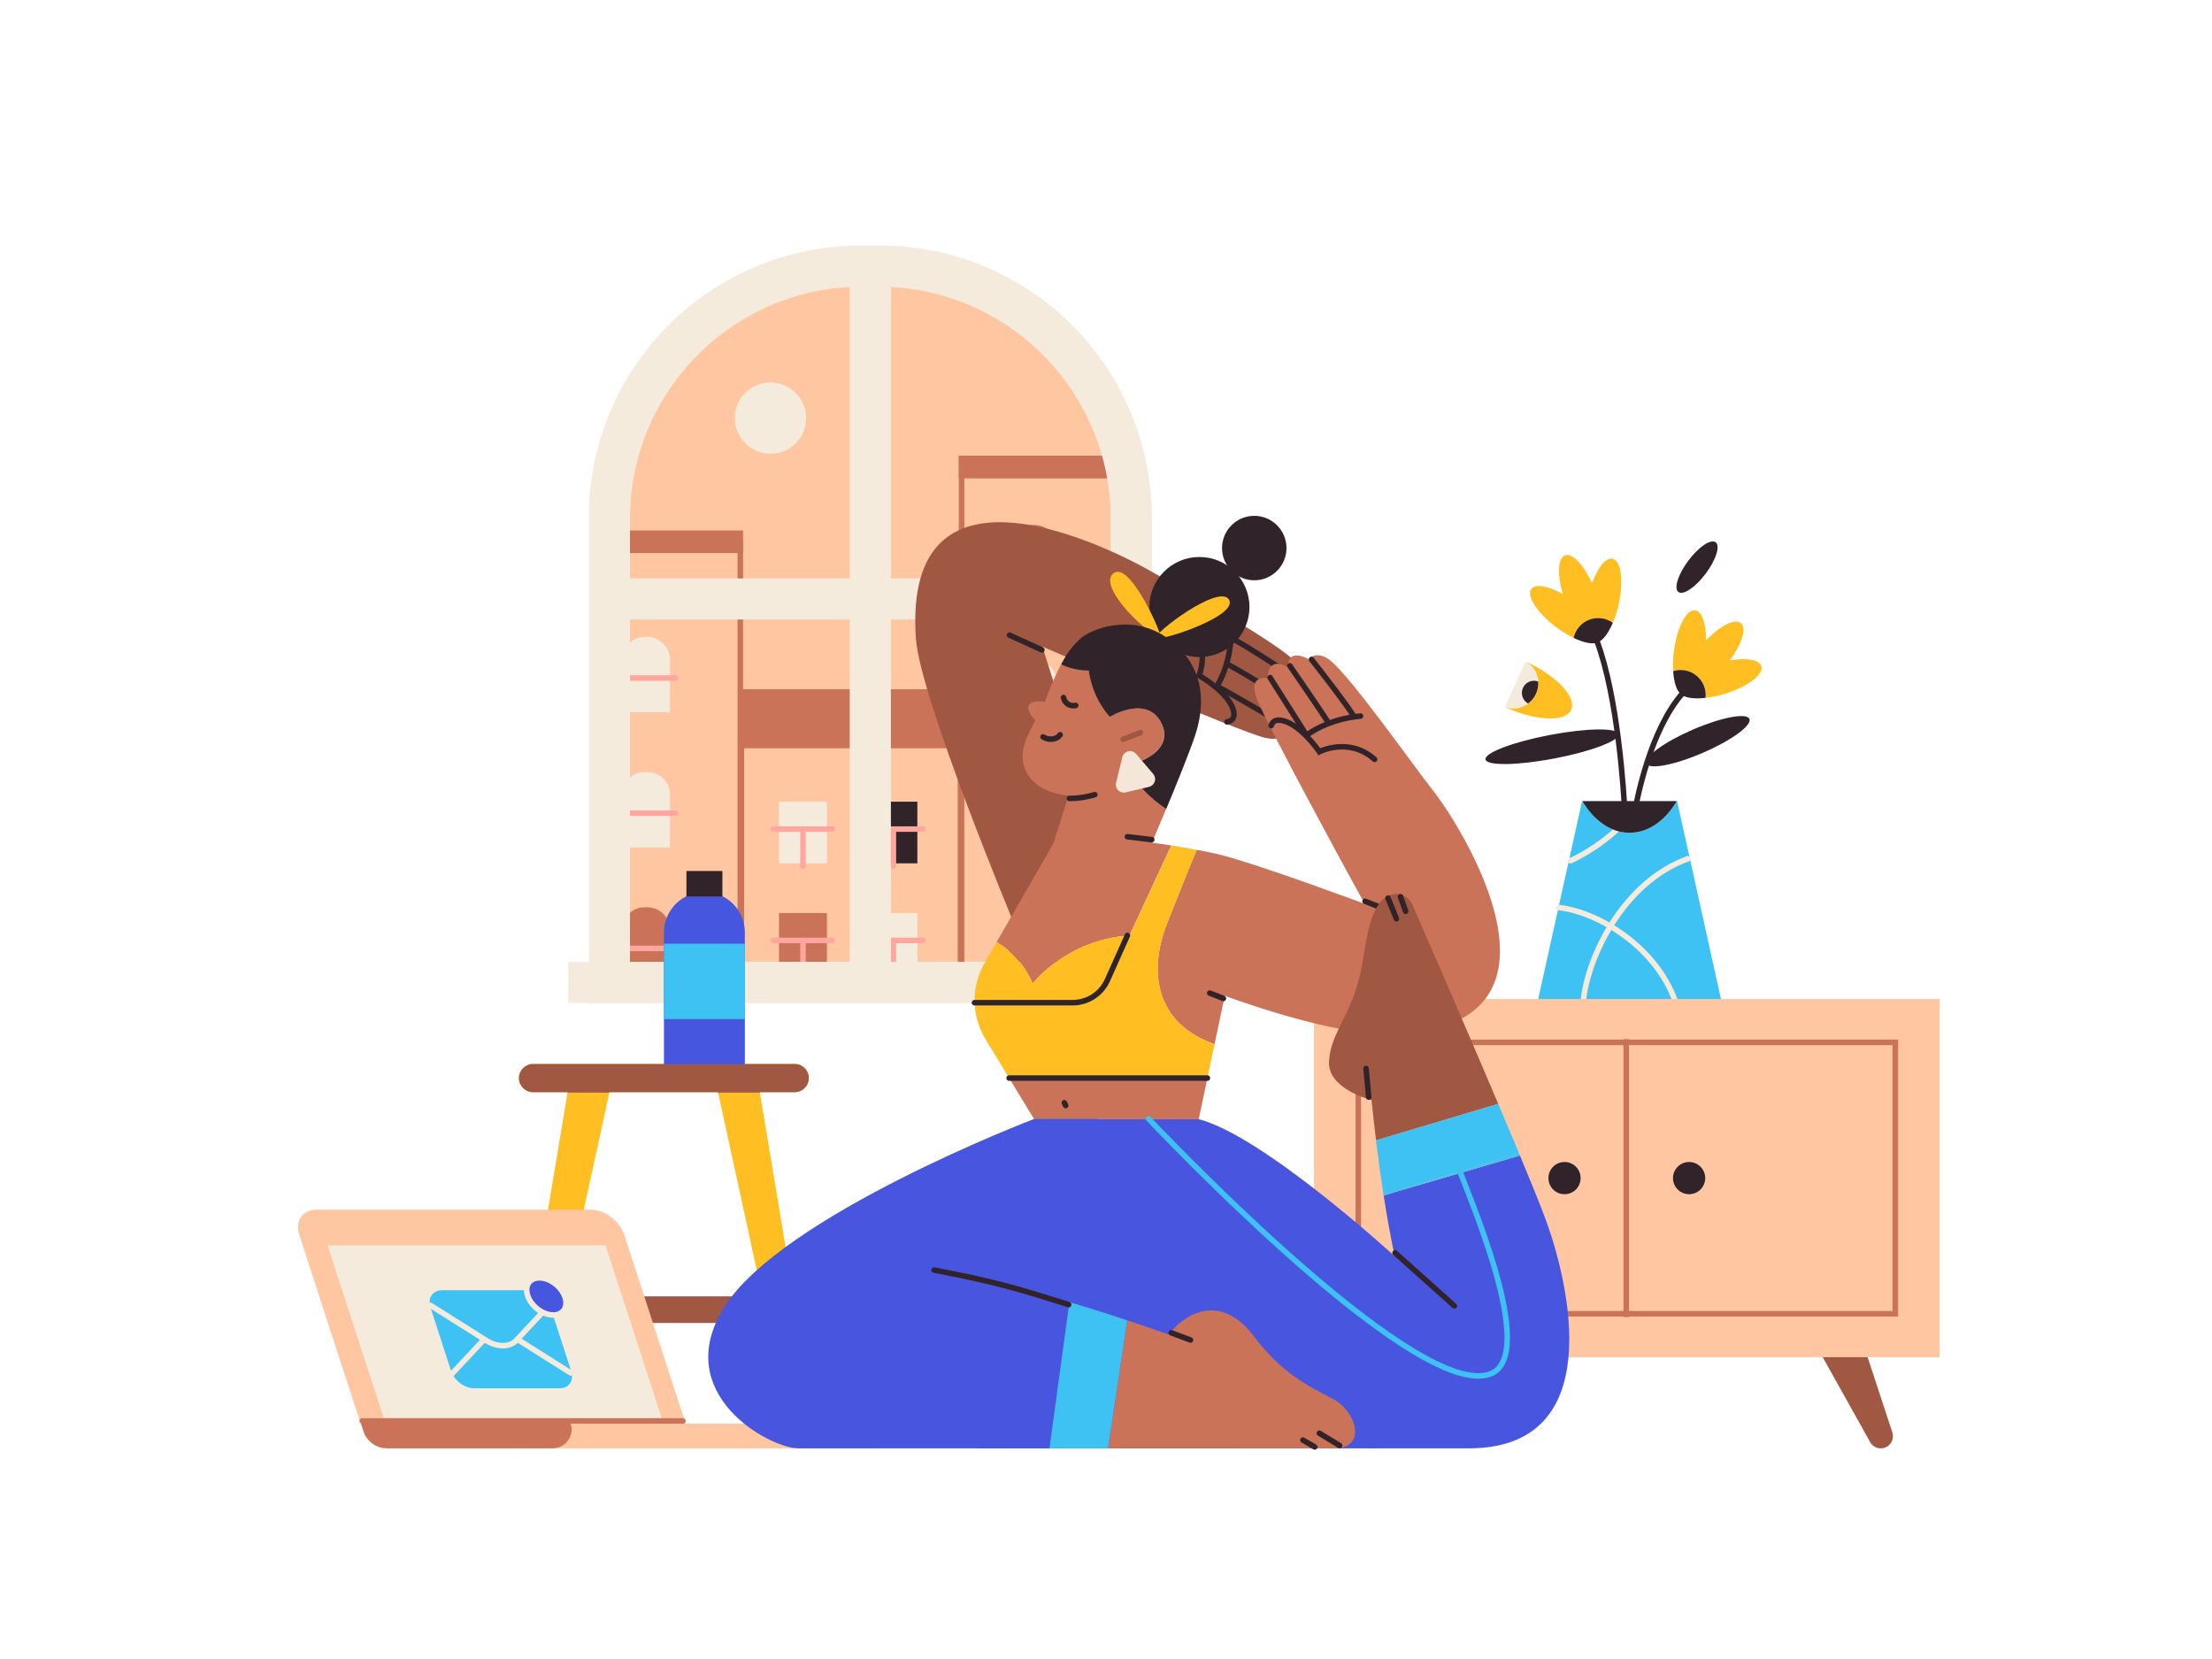
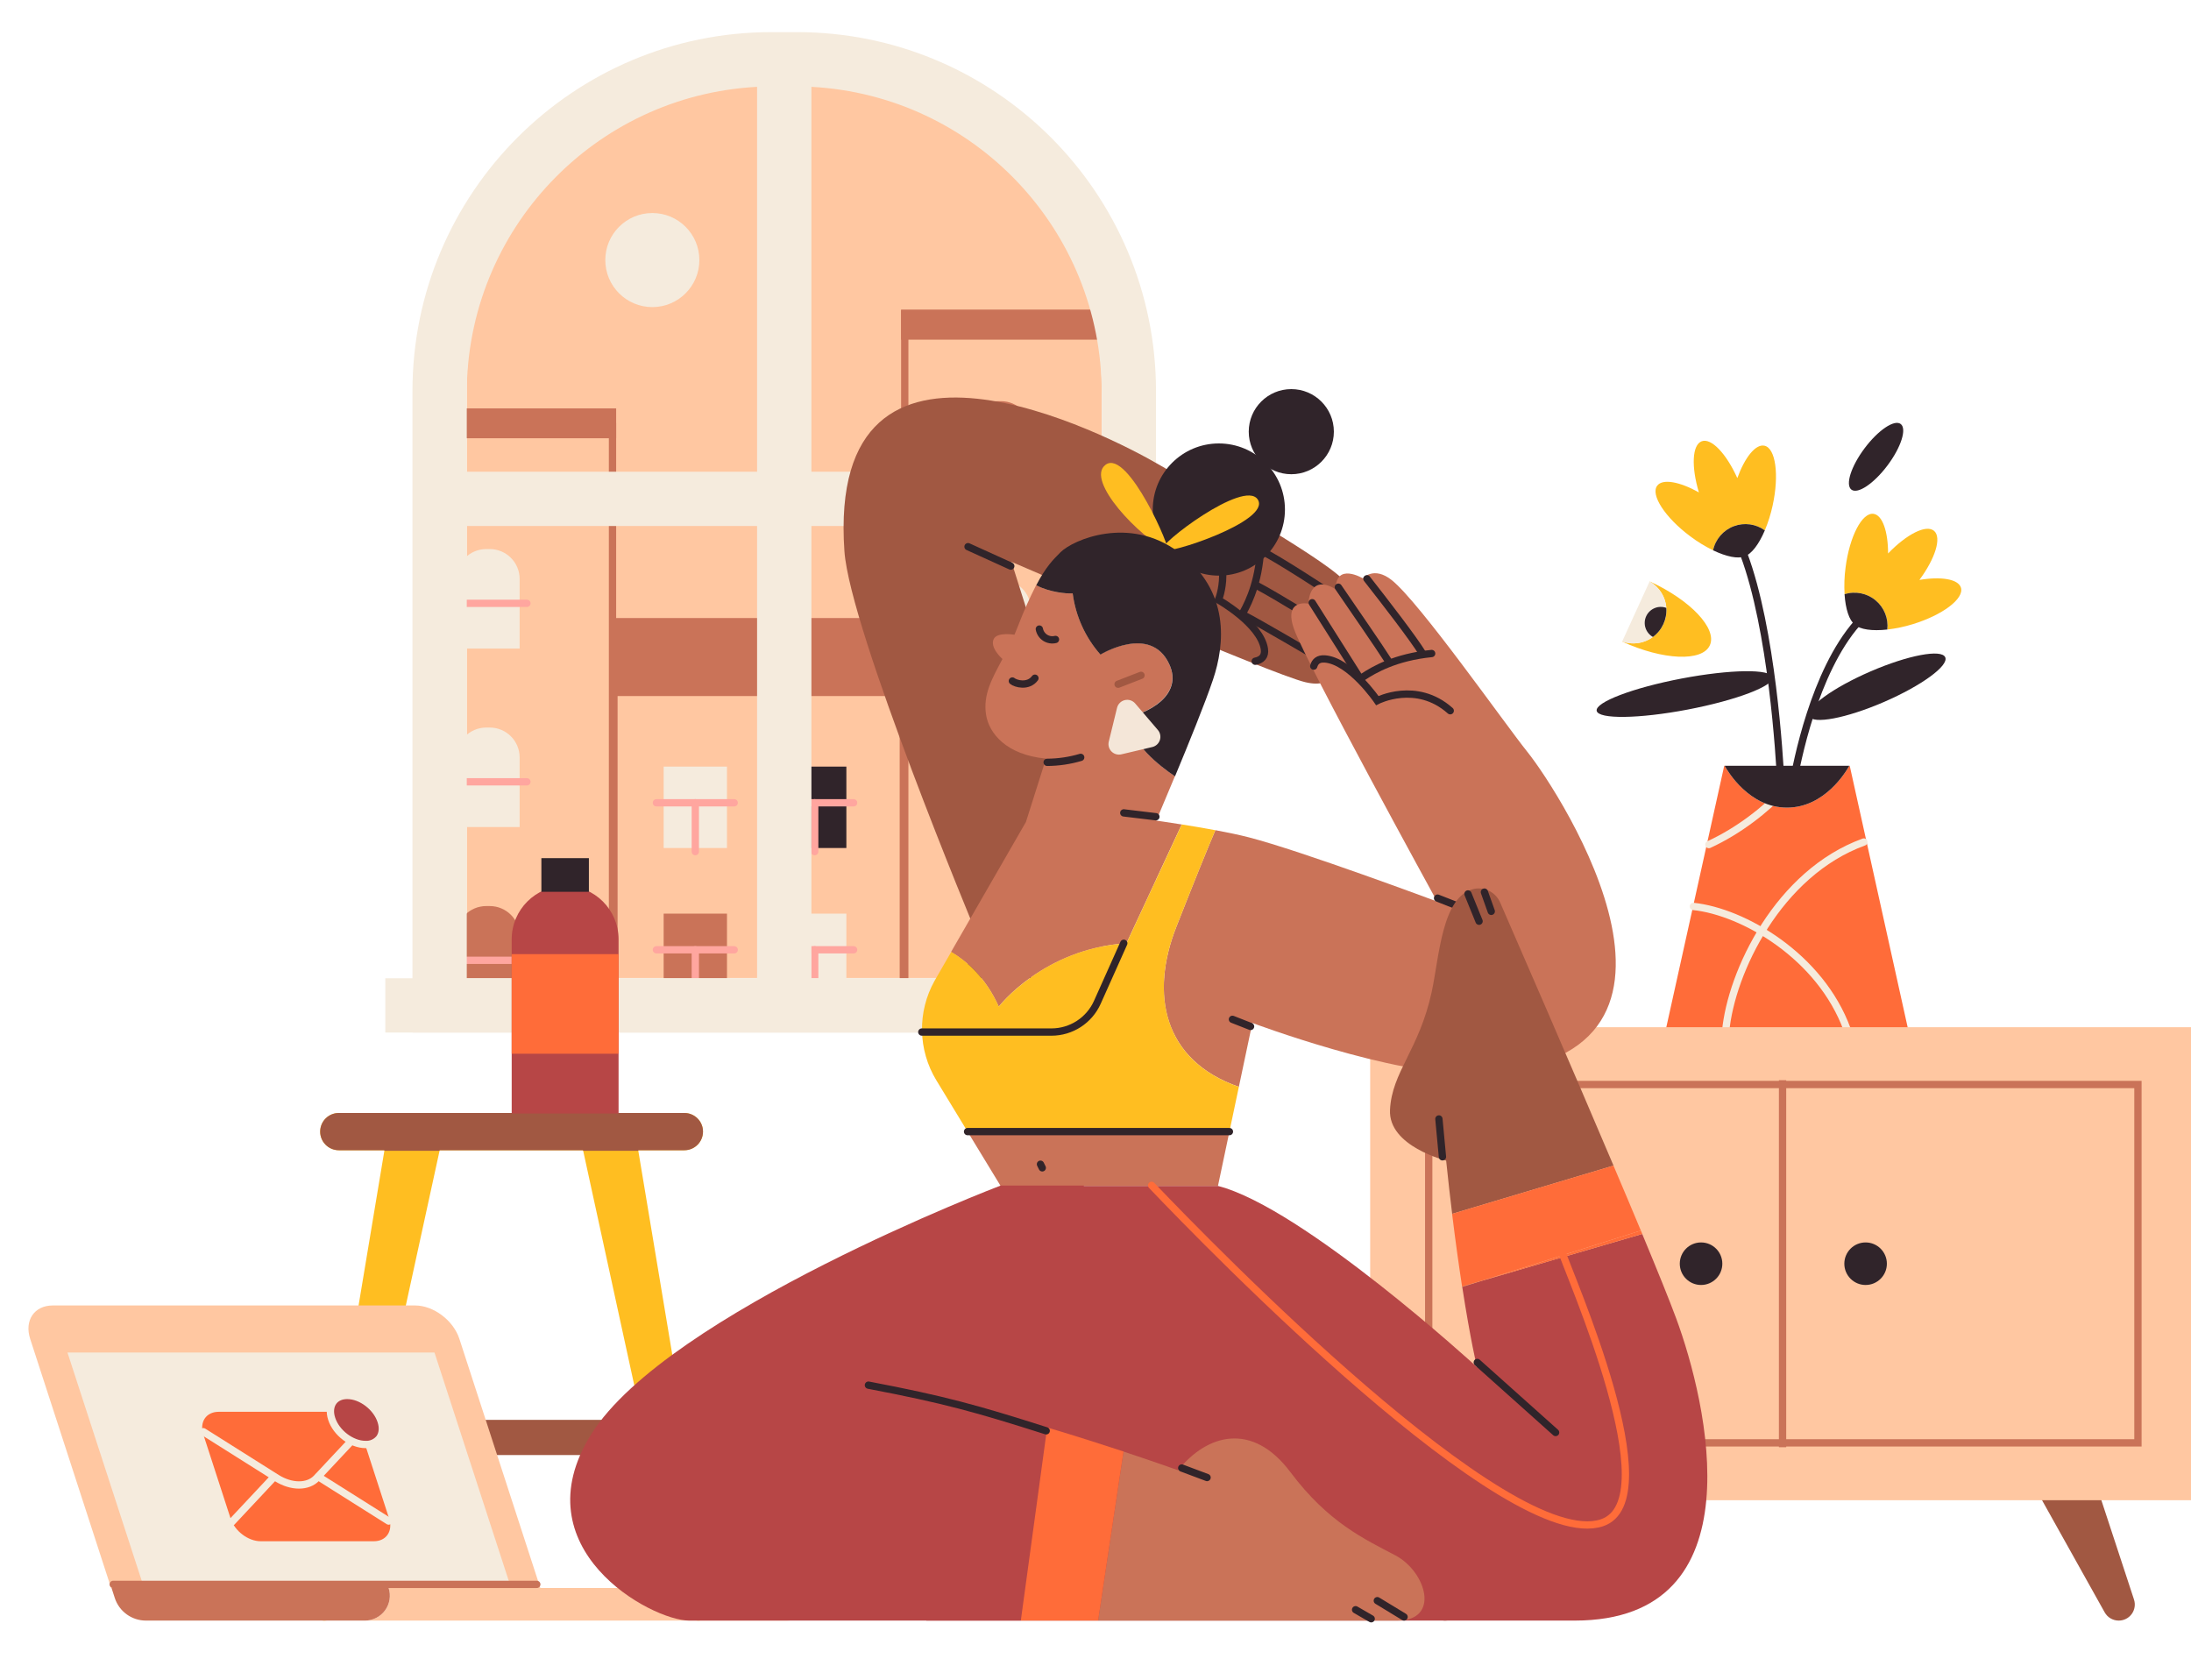
- <svg xmlns="http://www.w3.org/2000/svg" viewBox="0 0 1600 1200">
+ <svg xmlns="http://www.w3.org/2000/svg" viewBox="200 160 1200 920">
  <defs>
-     <style>.cls-1{fill:#ffc7a1;}.cls-2{fill:#ca7358;}.cls-11,.cls-12,.cls-14,.cls-15,.cls-18,.cls-3,.cls-7,.cls-8{fill:none;stroke-width:4px;}.cls-3{stroke:#ffa69f;}.cls-11,.cls-12,.cls-15,.cls-18,.cls-3,.cls-7,.cls-8{stroke-linecap:round;}.cls-18,.cls-3,.cls-8{stroke-linejoin:round;}.cls-4{fill:#f5ebdd;}.cls-5{fill:#30242a;}.cls-6{fill:#a15842;}.cls-7,.cls-8{stroke:#30242a;}.cls-11,.cls-12,.cls-14,.cls-15,.cls-7{stroke-miterlimit:10;}.cls-9{fill:#ffbe21;}.cls-10{fill:#3ec1f3;}.cls-11,.cls-14{stroke:#ca7358;}.cls-12{stroke:#f5ebdd;}.cls-13{fill:#4756df;}.cls-15{stroke:#a15842;}.cls-16{fill:#f4e6d8;}.cls-17{fill:#4856df;}.cls-18{stroke:#3ec1f3;}</style>
+     <style>.cls-1{fill:#ffc7a1;}.cls-2{fill:#ca7358;}.cls-11,.cls-12,.cls-14,.cls-15,.cls-18,.cls-3,.cls-7,.cls-8{fill:none;stroke-width:4px;}.cls-3{stroke:#ffa69f;}.cls-11,.cls-12,.cls-15,.cls-18,.cls-3,.cls-7,.cls-8{stroke-linecap:round;}.cls-18,.cls-3,.cls-8{stroke-linejoin:round;}.cls-4{fill:#f5ebdd;}.cls-5{fill:#30242a;}.cls-6{fill:#a15842;}.cls-7,.cls-8{stroke:#30242a;}.cls-11,.cls-12,.cls-14,.cls-15,.cls-7{stroke-miterlimit:10;}.cls-9{fill:#ffbe21;}.cls-10{fill:#ff6c39;}.cls-11,.cls-14{stroke:#ca7358;}.cls-12{stroke:#f5ebdd;}.cls-13{fill:#b74646;}.cls-15{stroke:#a15842;}.cls-16{fill:#f4e6d8;}.cls-17{fill:#b74646;}.cls-18{stroke:#ff6c39;}</style>
  </defs>
  <g id="Layer_11" data-name="Layer 11">
    <path class="cls-1" d="M619.93,207.16H639.1A164.31,164.31,0,0,1,803.41,371.47V695.65a0,0,0,0,1,0,0H455.62a0,0,0,0,1,0,0V371.47A164.31,164.31,0,0,1,619.93,207.16Z" />
    <path class="cls-2" d="M692.75,502.63v198.1H538.25V502.63h154.5m4-4H534.25v206.1h162.5V498.63Z" />
    <rect class="cls-2" x="534.25" y="498.63" width="162.5" height="42.61" />
    <path class="cls-2" d="M533.47,395.62v306.1H440.4V395.62h93.07m4-4H436.4v314.1H537.47V391.62Z" />
    <path class="cls-2" d="M820.32,333.69v367H697.53v-367H820.32m4-4H693.53v375H824.32v-375Z" />
    <path class="cls-2" d="M746.32,379.73h1.91a16.38,16.38,0,0,1,16.38,16.38v38.11a0,0,0,0,1,0,0H729.94a0,0,0,0,1,0,0V396.11A16.38,16.38,0,0,1,746.32,379.73Z" />
    <line class="cls-3" x1="725.98" y1="409.45" x2="768.58" y2="409.45" />
    <path class="cls-4" d="M746.32,477.49h1.91a16.38,16.38,0,0,1,16.38,16.38V532a0,0,0,0,1,0,0H729.94a0,0,0,0,1,0,0V493.88a16.38,16.38,0,0,1,16.38-16.38Z" />
    <line class="cls-3" x1="725.98" y1="507.22" x2="768.58" y2="507.22" />
    <path class="cls-4" d="M746.32,575.26h1.91a16.38,16.38,0,0,1,16.38,16.38v38.11a0,0,0,0,1,0,0H729.94a0,0,0,0,1,0,0V591.64A16.38,16.38,0,0,1,746.32,575.26Z" />
    <line class="cls-3" x1="725.98" y1="604.98" x2="768.58" y2="604.98" />
    <path class="cls-5" d="M746.32,673h1.91a16.38,16.38,0,0,1,16.38,16.38v35a0,0,0,0,1,0,0H729.94a0,0,0,0,1,0,0v-35A16.38,16.38,0,0,1,746.32,673Z" />
    <path class="cls-4" d="M466.32,460.73h1.91a16.38,16.38,0,0,1,16.38,16.38v38.11a0,0,0,0,1,0,0H449.94a0,0,0,0,1,0,0V477.11a16.38,16.38,0,0,1,16.38-16.38Z" />
    <line class="cls-3" x1="445.98" y1="490.45" x2="488.58" y2="490.45" />
    <path class="cls-4" d="M466.32,558.49h1.91a16.38,16.38,0,0,1,16.38,16.38V613a0,0,0,0,1,0,0H449.94a0,0,0,0,1,0,0V574.88A16.38,16.38,0,0,1,466.32,558.49Z" />
    <line class="cls-3" x1="445.98" y1="588.22" x2="488.58" y2="588.22" />
    <path class="cls-2" d="M466.32,656.26h1.91a16.38,16.38,0,0,1,16.38,16.38v38.11a0,0,0,0,1,0,0H449.94a0,0,0,0,1,0,0V672.64A16.38,16.38,0,0,1,466.32,656.26Z" />
    <line class="cls-3" x1="445.98" y1="685.98" x2="488.58" y2="685.98" />
    <rect class="cls-2" x="693.53" y="329.69" width="130.79" height="16.35" />
    <rect class="cls-2" x="436.4" y="383.69" width="101.07" height="16.35" />
    <rect class="cls-4" x="563.48" y="579.88" width="34.68" height="44.59" />
    <line class="cls-3" x1="559.51" y1="599.7" x2="602.12" y2="599.7" />
    <line class="cls-3" x1="580.82" y1="626.45" x2="580.82" y2="599.7" />
    <rect class="cls-2" x="563.48" y="660.41" width="34.68" height="44.59" />
    <line class="cls-3" x1="559.51" y1="680.22" x2="602.12" y2="680.22" />
    <line class="cls-3" x1="580.82" y1="706.98" x2="580.82" y2="680.22" />
    <rect class="cls-5" x="628.87" y="579.88" width="34.68" height="44.59" />
    <line class="cls-3" x1="624.91" y1="599.7" x2="667.52" y2="599.7" />
    <line class="cls-3" x1="646.21" y1="626.45" x2="646.21" y2="599.7" />
    <rect class="cls-4" x="628.87" y="660.41" width="34.68" height="44.59" />
    <line class="cls-3" x1="624.91" y1="680.22" x2="667.52" y2="680.22" />
    <line class="cls-3" x1="646.21" y1="706.98" x2="646.21" y2="680.22" />
    <circle class="cls-4" cx="557.28" cy="302.44" r="25.76" />
    <rect class="cls-4" x="411.03" y="695.81" width="436.97" height="29.73" />
    <path class="cls-4" d="M636.42,177.59H622.61C514,177.59,425.9,265.67,425.9,374.31V725.54H833.14V374.31C833.14,265.67,745.06,177.59,636.42,177.59ZM614.65,695.81h-159V448.1h159Zm0-277.44h-159V375.32a168,168,0,0,1,159-167.76ZM803.41,695.81h-159V448.1h159Zm0-277.44h-159V207.56a168,168,0,0,1,159,167.76Z" />
    <path class="cls-6" d="M734.15,669.7s-68.66-164.8-71.66-207.76c-10.08-144.59,146.78-62.22,171.31-48,17.86,10.36,87.9,49.55,101.88,63.52,9,9,2.74,15.67,2.74,15.67s10.51,13.8-4.27,15.44c10.51,13.8-6.25,15.67-6.25,15.67s4.49,13.47-12.92,9.42c-18.76-4.37-161-65.94-161-65.94s31.78,100.33,41.7,132.07Z" />
    <path class="cls-7" d="M887.48,522.17c3.38-.67,5.66-2.62,5-6.81-2.15-13.76-25.14-26.76-25.14-26.76s9.22-22.19-8.88-39.33" />
    <path class="cls-7" d="M927.67,523.53c-8.25-4.83-38.49-22.52-45.66-26.2" />
    <path class="cls-7" d="M934.43,508.12c-10.32-6.18-35.46-21.83-45.84-27.27" />
    <path class="cls-7" d="M938.18,491.22c-13-8.62-37.52-24.59-47.22-29.49" />
    <path class="cls-7" d="M880.85,495.43c3.46-6.26,9.38-18.7,9.7-38.64" />
    <line class="cls-8" x1="753.6" y1="470.06" x2="730.18" y2="459.42" />
    <rect class="cls-6" x="470.44" y="864.01" width="19.27" height="166.61" transform="translate(-467.24 1427.39) rotate(-90)" />
    <path class="cls-9" d="M590.82,1037.65,549.55,790h25.28a10.2,10.2,0,0,0,0-20.4H385.56a10.2,10.2,0,0,0,0,20.4h25l-41.27,247.63a8.56,8.56,0,0,0,8.44,10h0a8.57,8.57,0,0,0,8.37-6.74L440.81,790h78.53L574,1040.88a8.55,8.55,0,0,0,8.36,6.74h0A8.56,8.56,0,0,0,590.82,1037.65Z" />
    <path class="cls-6" d="M574.83,790a10.2,10.2,0,0,0,0-20.4H385.56a10.2,10.2,0,0,0,0,20.4h25l-.05.31h30.19l.07-.31h78.53l.07.31H549.6l-.05-.31Z" />
    <path class="cls-1" d="M495.94,1029.76H260.86L216.53,893.34c-3.29-10.12,2.25-18.32,12.36-18.32H427.34c10.12,0,21,8.2,24.27,18.32Z" />
    <path class="cls-1" d="M644,1029.76H412.85a13.65,13.65,0,0,1-13,17.86H631A13.64,13.64,0,0,0,644,1029.76Z" />
    <path class="cls-2" d="M412.85,1029.76H261.09l1.77,5.46a17.94,17.94,0,0,0,17.06,12.4h120A13.65,13.65,0,0,0,412.85,1029.76Z" />
    <polygon class="cls-4" points="479.92 1029.76 278.91 1029.76 236.96 900.81 437.97 900.81 479.92 1029.76" />
    <path class="cls-10" d="M404.72,1004.16H342.8c-6.88,0-14.26-5.58-16.5-12.45l-14.93-46c-2.23-6.87,1.53-12.45,8.41-12.45H381.7c6.87,0,14.25,5.58,16.49,12.45l14.93,46C415.35,998.58,411.59,1004.16,404.72,1004.16Z" />
    <line class="cls-11" x1="262" y1="1027.78" x2="494" y2="1027.78" />
    <path class="cls-12" d="M397.82,943.51,373.4,969.59c-4.73,5-13.74,5-21.75,0l-40.32-25.42" />
    <line class="cls-12" x1="374.36" y1="968.83" x2="412.86" y2="993.1" />
    <line class="cls-12" x1="326.92" y1="993.69" x2="349.94" y2="969.1" />
    <path class="cls-13" d="M400.19,951.16c-7.7,0-16-6.3-18.54-14-1.18-3.64-.87-7,.88-9.39,1.61-2.2,4.32-3.42,7.64-3.42,7.7,0,16,6.3,18.53,14.05,1.19,3.64.88,7-.88,9.38C406.22,949.94,403.51,951.16,400.19,951.16Z" />
    <path class="cls-4" d="M390.17,926.3c6.78,0,14.4,5.8,16.63,12.66,1,3,.77,5.72-.59,7.6a7.17,7.17,0,0,1-6,2.6c-6.79,0-14.4-5.8-16.63-12.67-1-3-.77-5.71.59-7.59,1.22-1.68,3.35-2.6,6-2.6m0-4c-8.52,0-13.19,6.91-10.42,15.43s11.92,15.43,20.44,15.43,13.19-6.91,10.42-15.43-11.92-15.43-20.44-15.43Z" />
    <path class="cls-10" d="M1213.09,579.44h-.25c-1.78,3.22-13.51,22.91-34.12,22.91s-32.34-19.69-34.13-22.91h-.24l-32.08,144.81h132.9Z" />
    <path class="cls-12" d="M1127.47,656.47c27.22,2.85,69.49,27.16,84.18,67.36" />
    <path class="cls-12" d="M1145.11,725c3.05-32.75,29-86.88,75.7-103.81" />
    <path class="cls-12" d="M1178.23,591.68c-11.47,12.09-25.93,23.35-42.29,30.91" />
    <path class="cls-5" d="M1178.72,602.35c20.61,0,32.34-19.69,34.12-22.91h-68.25C1146.38,582.66,1158.1,602.35,1178.72,602.35Z" />
    <path class="cls-6" d="M991.46,1047.62h0a8.79,8.79,0,0,1-8.35-11.54l27.58-83.92a8.78,8.78,0,0,1,8.35-6h19.3a8.79,8.79,0,0,1,7.68,13.08l-46.88,83.92A8.81,8.81,0,0,1,991.46,1047.62Z" />
    <path class="cls-6" d="M1360.43,1047.62h0a8.79,8.79,0,0,0,8.35-11.54l-27.58-83.92a8.79,8.79,0,0,0-8.35-6h-19.31a8.79,8.79,0,0,0-7.67,13.08l46.88,83.92A8.8,8.8,0,0,0,1360.43,1047.62Z" />
    <rect class="cls-1" x="950.44" y="722.61" width="452.56" height="259.08" />
    <path class="cls-2" d="M1368.94,756V948.28H984.5V756h384.44m4-4H980.5V952.28h392.44V752Z" />
    <line class="cls-14" x1="1176.3" y1="751.64" x2="1176.3" y2="952.66" />
    <circle class="cls-5" cx="1221.78" cy="852.15" r="11.65" />
    <circle class="cls-5" cx="1131.66" cy="852.15" r="11.65" />
    <path class="cls-13" d="M509.52,645.2h0a29.27,29.27,0,0,1,29.27,29.27v95.41a0,0,0,0,1,0,0H480.25a0,0,0,0,1,0,0V674.47A29.27,29.27,0,0,1,509.52,645.2Z" />
    <rect class="cls-10" x="480.25" y="682.59" width="58.55" height="54.55" />
    <rect class="cls-5" x="496.51" y="630.02" width="26.02" height="18.43" />
    <circle class="cls-5" cx="867.56" cy="439.08" r="36.2" />
    <path class="cls-9" d="M839.45,461.46c2.89,1.31-21.62-56-33.9-46.92C794,423.05,824.83,454.81,839.45,461.46Z" />
    <path class="cls-9" d="M836.34,461.35c2.4,3,60.25-16,52.52-27.78C881.44,422.27,833.94,458.37,836.34,461.35Z" />
    <circle class="cls-5" cx="907.24" cy="396.43" r="23.31" />
    <polygon class="cls-2" points="748.04 809.56 867.07 809.56 873.35 779.8 729.93 779.8 748.04 809.56" />
    <path class="cls-2" d="M747,711.36s24.31-31.74,69.93-34.72l30.29-65.07c-8.09-1.29-13.92-2.11-13.92-2.11,1.2-2.9,5.28-12.5,10.21-24.34-8.92-5.93-23.49-17.59-26.86-32.3,10.7-1.61,32-11.71,23.59-29.38-10.3-21.67-37.56-5-37.56-5A62.87,62.87,0,0,1,787.5,485c-3.31.34-12.79-.67-19.52-4.31l-.45-.26a229,229,0,0,0-9.68,21.73c-.75,1.9-1.47,3.74-2.23,5.49,0,0-9.41-1.6-11.34,2.29-2.39,4.8,4.77,11,4.77,11-5.72,10.76-10.79,19.57-8.95,30.73,1.62,9.85,10.91,21.82,32.8,23.82l-11,34.71-41,71.19C728.94,686.1,739.74,695.07,747,711.36Z" />
    <path class="cls-2" d="M1036.68,572c-12.91-16.11-59-81.89-74.39-94.23-9.92-7.94-15.87-1-15.87-1s-14.88-8.93-14.88,5.95c-14.88-8.93-14.88,7.93-14.88,7.93s-13.89-3-7.93,13.89c6.41,18.16,78.36,149.24,78.36,149.24s-74.4-27.77-103.16-35.17c-5.28-1.36-11.75-2.7-18.28-3.92-4.21,9.86-10.79,26-21.4,53-14.4,36.55-7.4,73.09,34.27,87.59l7.39-35s77,28.94,120,27.77C1151.74,744.09,1054.54,594.31,1036.68,572Z" />
    <path class="cls-5" d="M787.5,485a62.87,62.87,0,0,0,15.22,33.53s27.26-16.72,37.56,5c8.41,17.67-12.89,27.77-23.59,29.38,3.37,14.71,17.94,26.37,26.86,32.3,7.32-17.59,16.5-40.14,20.82-53,6.39-19.06,9.69-48.6-19-69.94-26.85-19.93-57.62-6.71-64.56.23-4.12,4.12-8,8-13.24,18l.45.26C774.71,484.29,784.19,485.3,787.5,485Z" />
    <path class="cls-9" d="M844.25,667.72c10.61-26.94,17.19-43.12,21.4-53-6.44-1.21-12.93-2.3-18.39-3.17L817,676.64c-45.62,3-69.93,34.72-69.93,34.72-7.3-16.29-18.1-25.26-26.09-30l-9.14,15.87a54.11,54.11,0,0,0,1,54.48l17.08,28.07H873.35l5.17-24.49C836.85,740.81,829.85,704.27,844.25,667.72Z" />
    <path class="cls-7" d="M773.52,577.54a65.87,65.87,0,0,0,18.38-2.72" />
    <path class="cls-7" d="M919.53,524.85c.73-2.54,2.53-4.19,6.06-3.94,13.89,1,28.76,22.82,28.76,22.82s21.35-11,39.94,5.55" />
    <path class="cls-7" d="M918.68,490.11c7.76,12.23,22.18,35,25.75,40.72" />
    <path class="cls-7" d="M933,481.62c8,11.78,22,31.88,27.31,40.29" />
    <path class="cls-7" d="M948.66,477c10,12.76,25.32,32.56,30.49,41" />
    <path class="cls-7" d="M946.42,530.83c6-4,17.85-10.91,37.69-12.89" />
    <line class="cls-7" x1="833.07" y1="607.34" x2="815.49" y2="605.23" />
    <line class="cls-7" x1="770.85" y1="799.64" x2="769.86" y2="797.66" />
    <line class="cls-7" x1="884.93" y1="722.2" x2="875" y2="718.3" />
    <line class="cls-7" x1="1009.9" y1="660.77" x2="987.35" y2="651.91" />
    <line class="cls-8" x1="873.35" y1="779.8" x2="729.93" y2="779.8" />
    <path class="cls-8" d="M815.49,676.64,801,709a27.55,27.55,0,0,1-25.13,16.27h-71" />
    <path class="cls-7" d="M754.47,533c1.71,1.47,8.65,3.47,12.36-1.54" />
    <line class="cls-15" x1="824.93" y1="529.89" x2="812.37" y2="534.76" />
    <path class="cls-8" d="M778.08,510.24a7.21,7.21,0,0,1-8.84-5.7" />
    <path class="cls-16" d="M811.82,547.6l-4.54,18.55a5.75,5.75,0,0,0,6.92,7l16.95-4a5.75,5.75,0,0,0,3-9.34l-12.41-14.51A5.75,5.75,0,0,0,811.82,547.6Z" />
    <line class="cls-5" x1="662.81" y1="984.13" x2="662.81" y2="984.13" />
    <path class="cls-8" d="M850,978.62c-9.92-11.91-44.43-55-44.43-55" />
    <path class="cls-17" d="M1118,882c-3.64-9.84-10.32-26.33-18.56-46.13L1011,861.68l-10.14,3.2c4.56,29.49,8.06,43.87,8.06,43.87s-95.22-87.29-141.84-99.19H748l-40.67,238.06h355.1C1163.65,1047.62,1134.88,927.6,1118,882Z" />
    <path class="cls-6" d="M1021.71,654.49a12.87,12.87,0,0,0-14.42-7.63c-17.63,3.94-19,37.32-23.18,56.56-6.94,31.75-21.82,43.65-22.81,64.48-1,20,30.75,27.77,30.75,27.77q1.62,15.71,3.29,29.17l88.38-26.42C1059.48,741.28,1030.77,675.27,1021.71,654.49Z" />
    <path class="cls-6" d="M1000.81,864.65l0,.23,10.14-3.2Z" />
    <path class="cls-10" d="M1099.46,835.84c-.26-.61-.51-1.23-.77-1.85L1011,861.68Z" />
    <path class="cls-10" d="M1098.69,834c-4.61-11.06-9.69-23.11-15-35.57l-88.38,26.42c1.89,15.44,3.76,28.69,5.47,39.81l10.18-3Z" />
    <path class="cls-18" d="M830.74,809.25c31.7,33.25,195.62,201.8,246.61,184.8,37.23-12.41-17.59-134.68-22.81-150.77" />
    <path class="cls-8" d="M1052,944.6c-11.49-10.3-32-28.67-42.9-38.37" />
    <line class="cls-8" x1="988.08" y1="772.86" x2="990.02" y2="793.59" />
    <line class="cls-8" x1="1013" y1="648.62" x2="1016.76" y2="659.16" />
    <line class="cls-8" x1="1004" y1="649.62" x2="1010.08" y2="664.57" />
    <path class="cls-17" d="M773.53,941.84l-.56-.17,20.69-132.31H748S565.53,879,523.87,945.45c-39.38,62.81,32.73,102.17,53.56,102.17H759.1Z" />
    <path class="cls-2" d="M965.26,1047.62c23.81,0,15.88-26.79-1-35.71s-36.7-17.86-57.53-45.63-45.63-20.83-61.5-1c0,0-12.1-4.35-29.88-10.25l-13.92,92.58Z" />
    <path class="cls-10" d="M775.27,942.36l-1.74-.52L759.1,1047.62h42.34L815.36,955C803.8,951.21,789.85,946.72,775.27,942.36Z" />
    <line class="cls-8" x1="954.35" y1="1036.71" x2="969" y2="1045.62" />
    <path class="cls-8" d="M675.63,918.67c41.66,7.93,59.68,13,97.37,25" />
    <line class="cls-8" x1="942.45" y1="1041.67" x2="951" y2="1046.62" />
    <line class="cls-8" x1="847.23" y1="964.05" x2="861.11" y2="969.26" />
    <path class="cls-7" d="M1181.87,590.26c2.12-12.52,11.76-62.18,35.35-89.05" />
    <ellipse class="cls-5" cx="1228.11" cy="536.21" rx="40.63" ry="9.14" transform="translate(-111.95 531.3) rotate(-23.38)" />
    <ellipse class="cls-5" cx="1227.52" cy="410.21" rx="22.48" ry="7.84" transform="translate(162.96 1146.28) rotate(-53.14)" />
    <path class="cls-9" d="M1274,481.88c-1.45-4.72-10.85-6.24-22.75-4.25,8.71-11.77,12.31-23.26,8-26.89s-15,1.85-25.16,12.4c0-12.06-3.11-21.08-8-21.71-6.24-.81-13.08,12.34-15.28,29.36a76.52,76.52,0,0,0-.54,14.67,18.12,18.12,0,0,1,23.42,19.34,77,77,0,0,0,13.92-2.93C1264,496.85,1275.82,487.9,1274,481.88Z" />
    <path class="cls-5" d="M1227.35,488.9a18.09,18.09,0,0,0-17.1-3.44c.53,8.11,2.54,14.33,5.61,16.65,2.85,2.69,9.51,3.62,17.81,2.69A18.13,18.13,0,0,0,1227.35,488.9Z" />
    <path class="cls-7" d="M1175.33,588.67c-.69-14.22-4.82-84-20.3-125.21" />
    <ellipse class="cls-5" cx="1122.63" cy="540.23" rx="49.03" ry="8.66" transform="translate(-81.26 219.63) rotate(-10.79)" />
    <path class="cls-9" d="M1166.38,404.12c-4.82-1.06-10.75,6.4-14.86,17.74-6-13.36-14.24-22.13-19.5-20.17s-5.77,14-1.54,28c-10.53-5.88-19.89-7.63-22.84-3.67-3.77,5,4.33,17.45,18.09,27.72a77.13,77.13,0,0,0,12.52,7.67,18.12,18.12,0,0,1,28.34-10.93,77.93,77.93,0,0,0,4.27-13.57C1174.53,420.15,1172.53,405.47,1166.38,404.12Z" />
    <path class="cls-5" d="M1149.64,448.2a18.08,18.08,0,0,0-11.39,13.22c7.33,3.51,13.73,4.81,17.26,3.28,3.74-1.18,7.82-6.53,11.08-14.21A18.11,18.11,0,0,0,1149.64,448.2Z" />
    <path class="cls-9" d="M1103.49,478.44l0,.06a18.13,18.13,0,0,1,7.57,23.32,18.15,18.15,0,0,1-22.58,9.53l0,.07c22.38,10.23,43.89,11.13,48,2S1125.87,488.66,1103.49,478.44Z" />
    <path class="cls-4" d="M1105.29,508.87a8.8,8.8,0,0,1,7.33-15.94,18.16,18.16,0,0,0-9.16-14.43l-15,32.85A18.1,18.1,0,0,0,1105.29,508.87Z" />
    <path class="cls-5" d="M1101.59,497.54a8.8,8.8,0,0,0,3.7,11.33,18.09,18.09,0,0,0,7.33-15.94A8.81,8.81,0,0,0,1101.59,497.54Z" />
  </g>
</svg>
